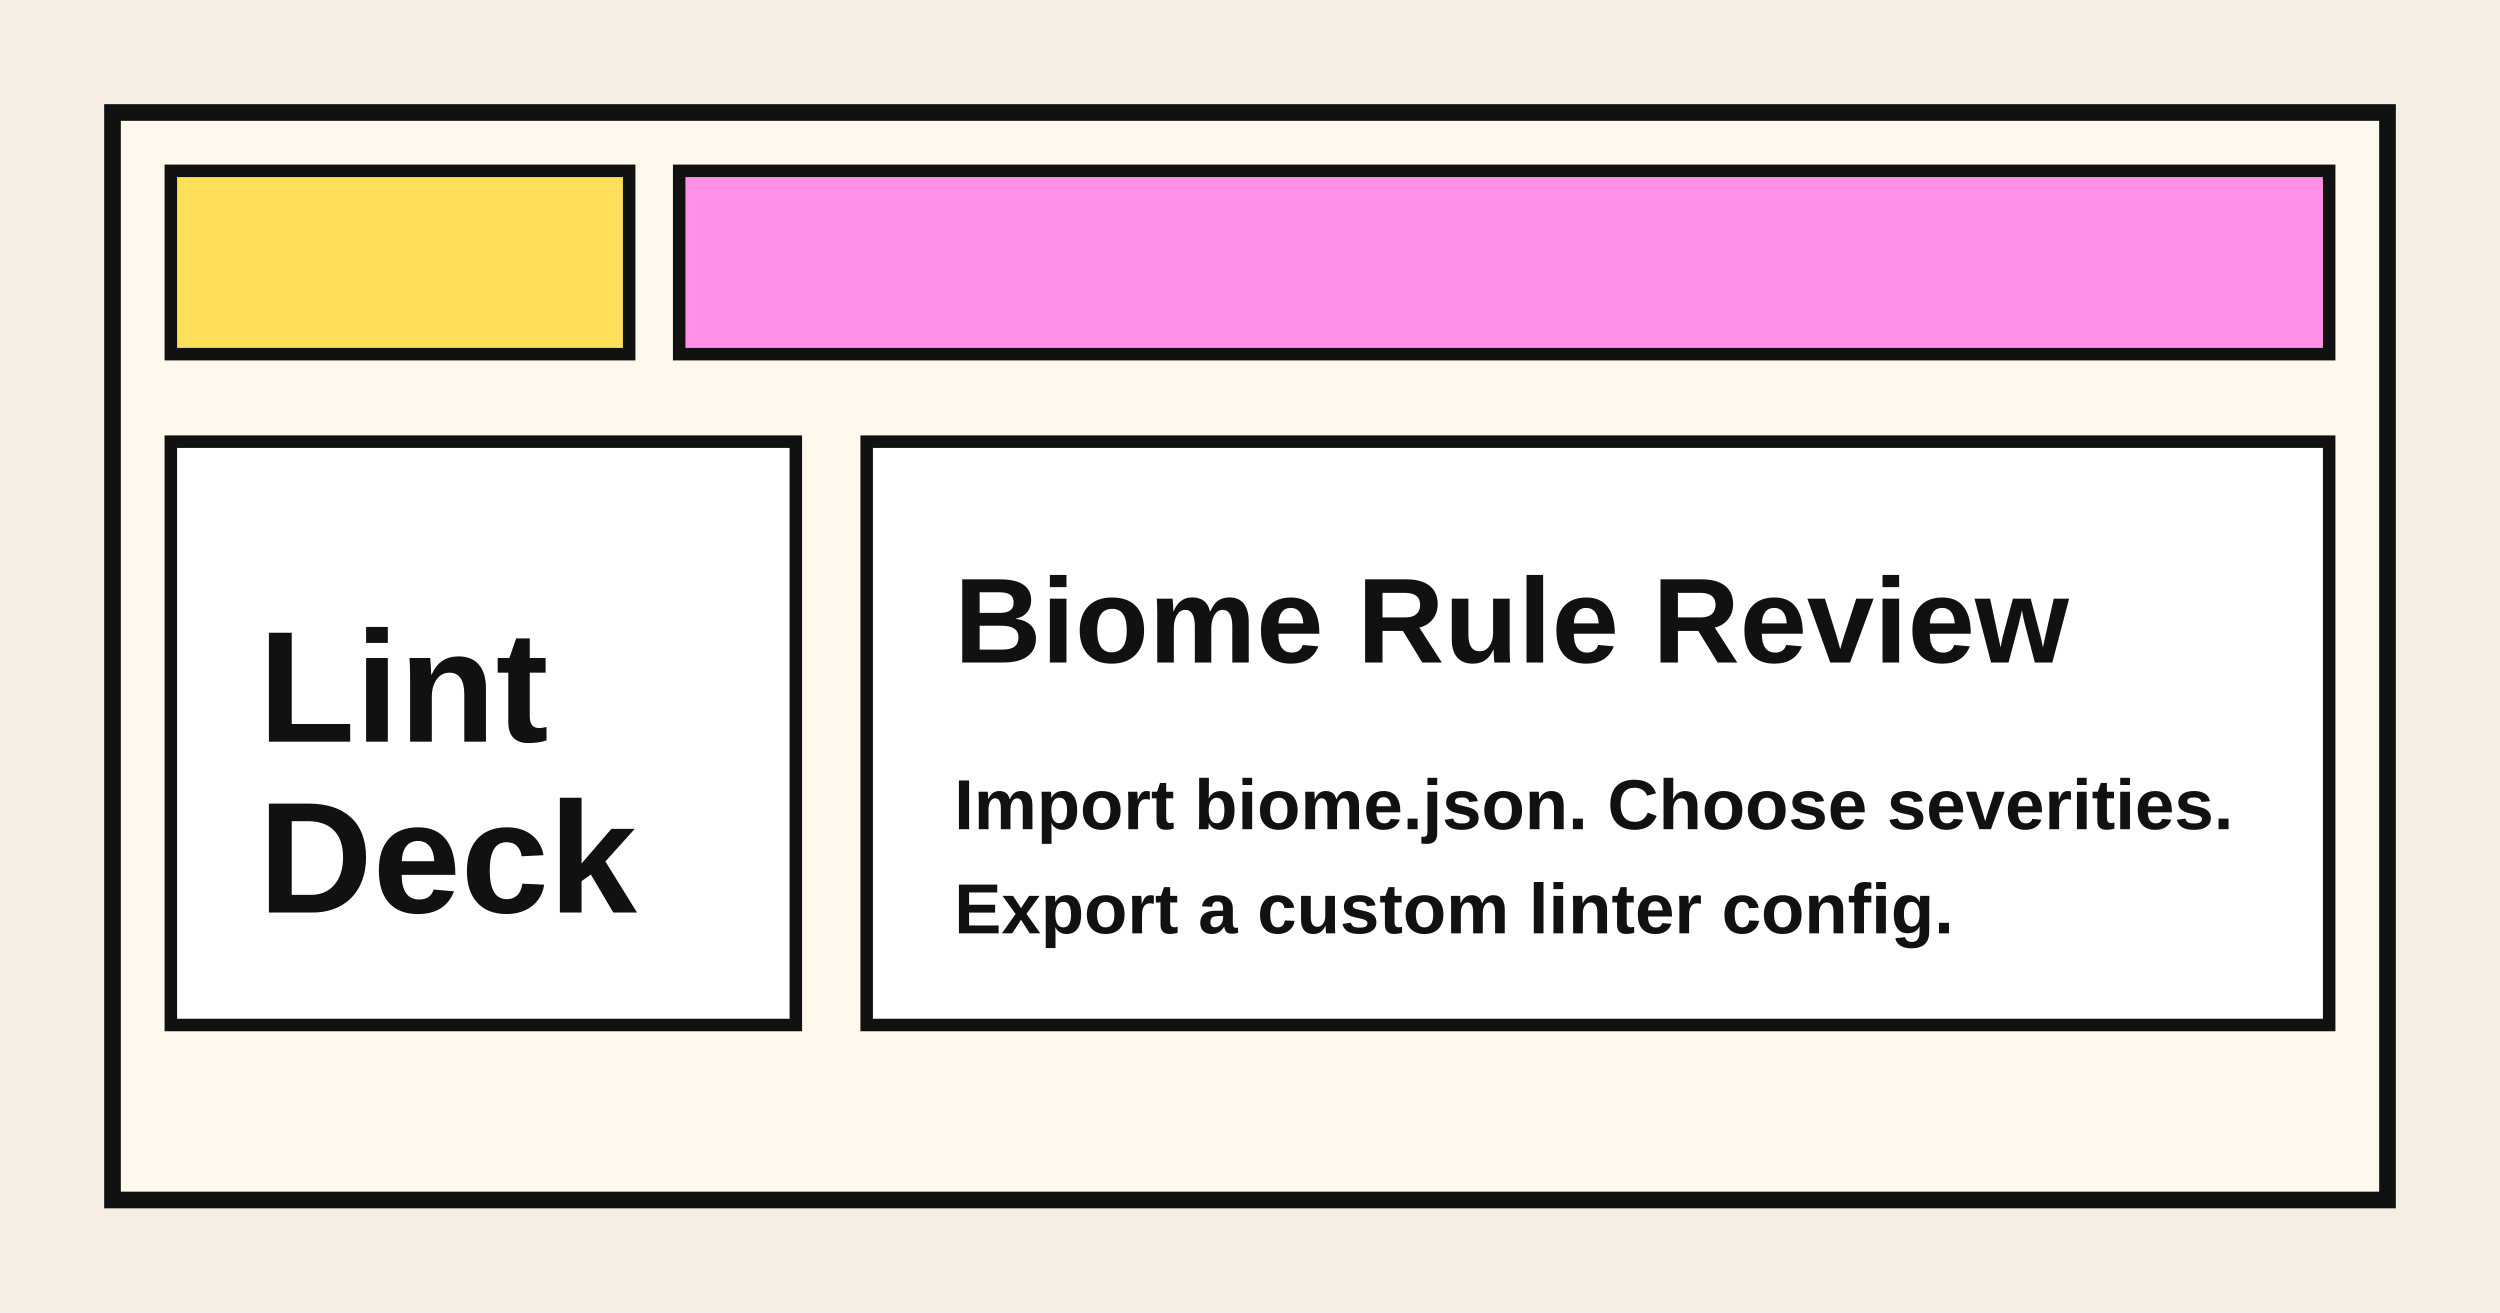
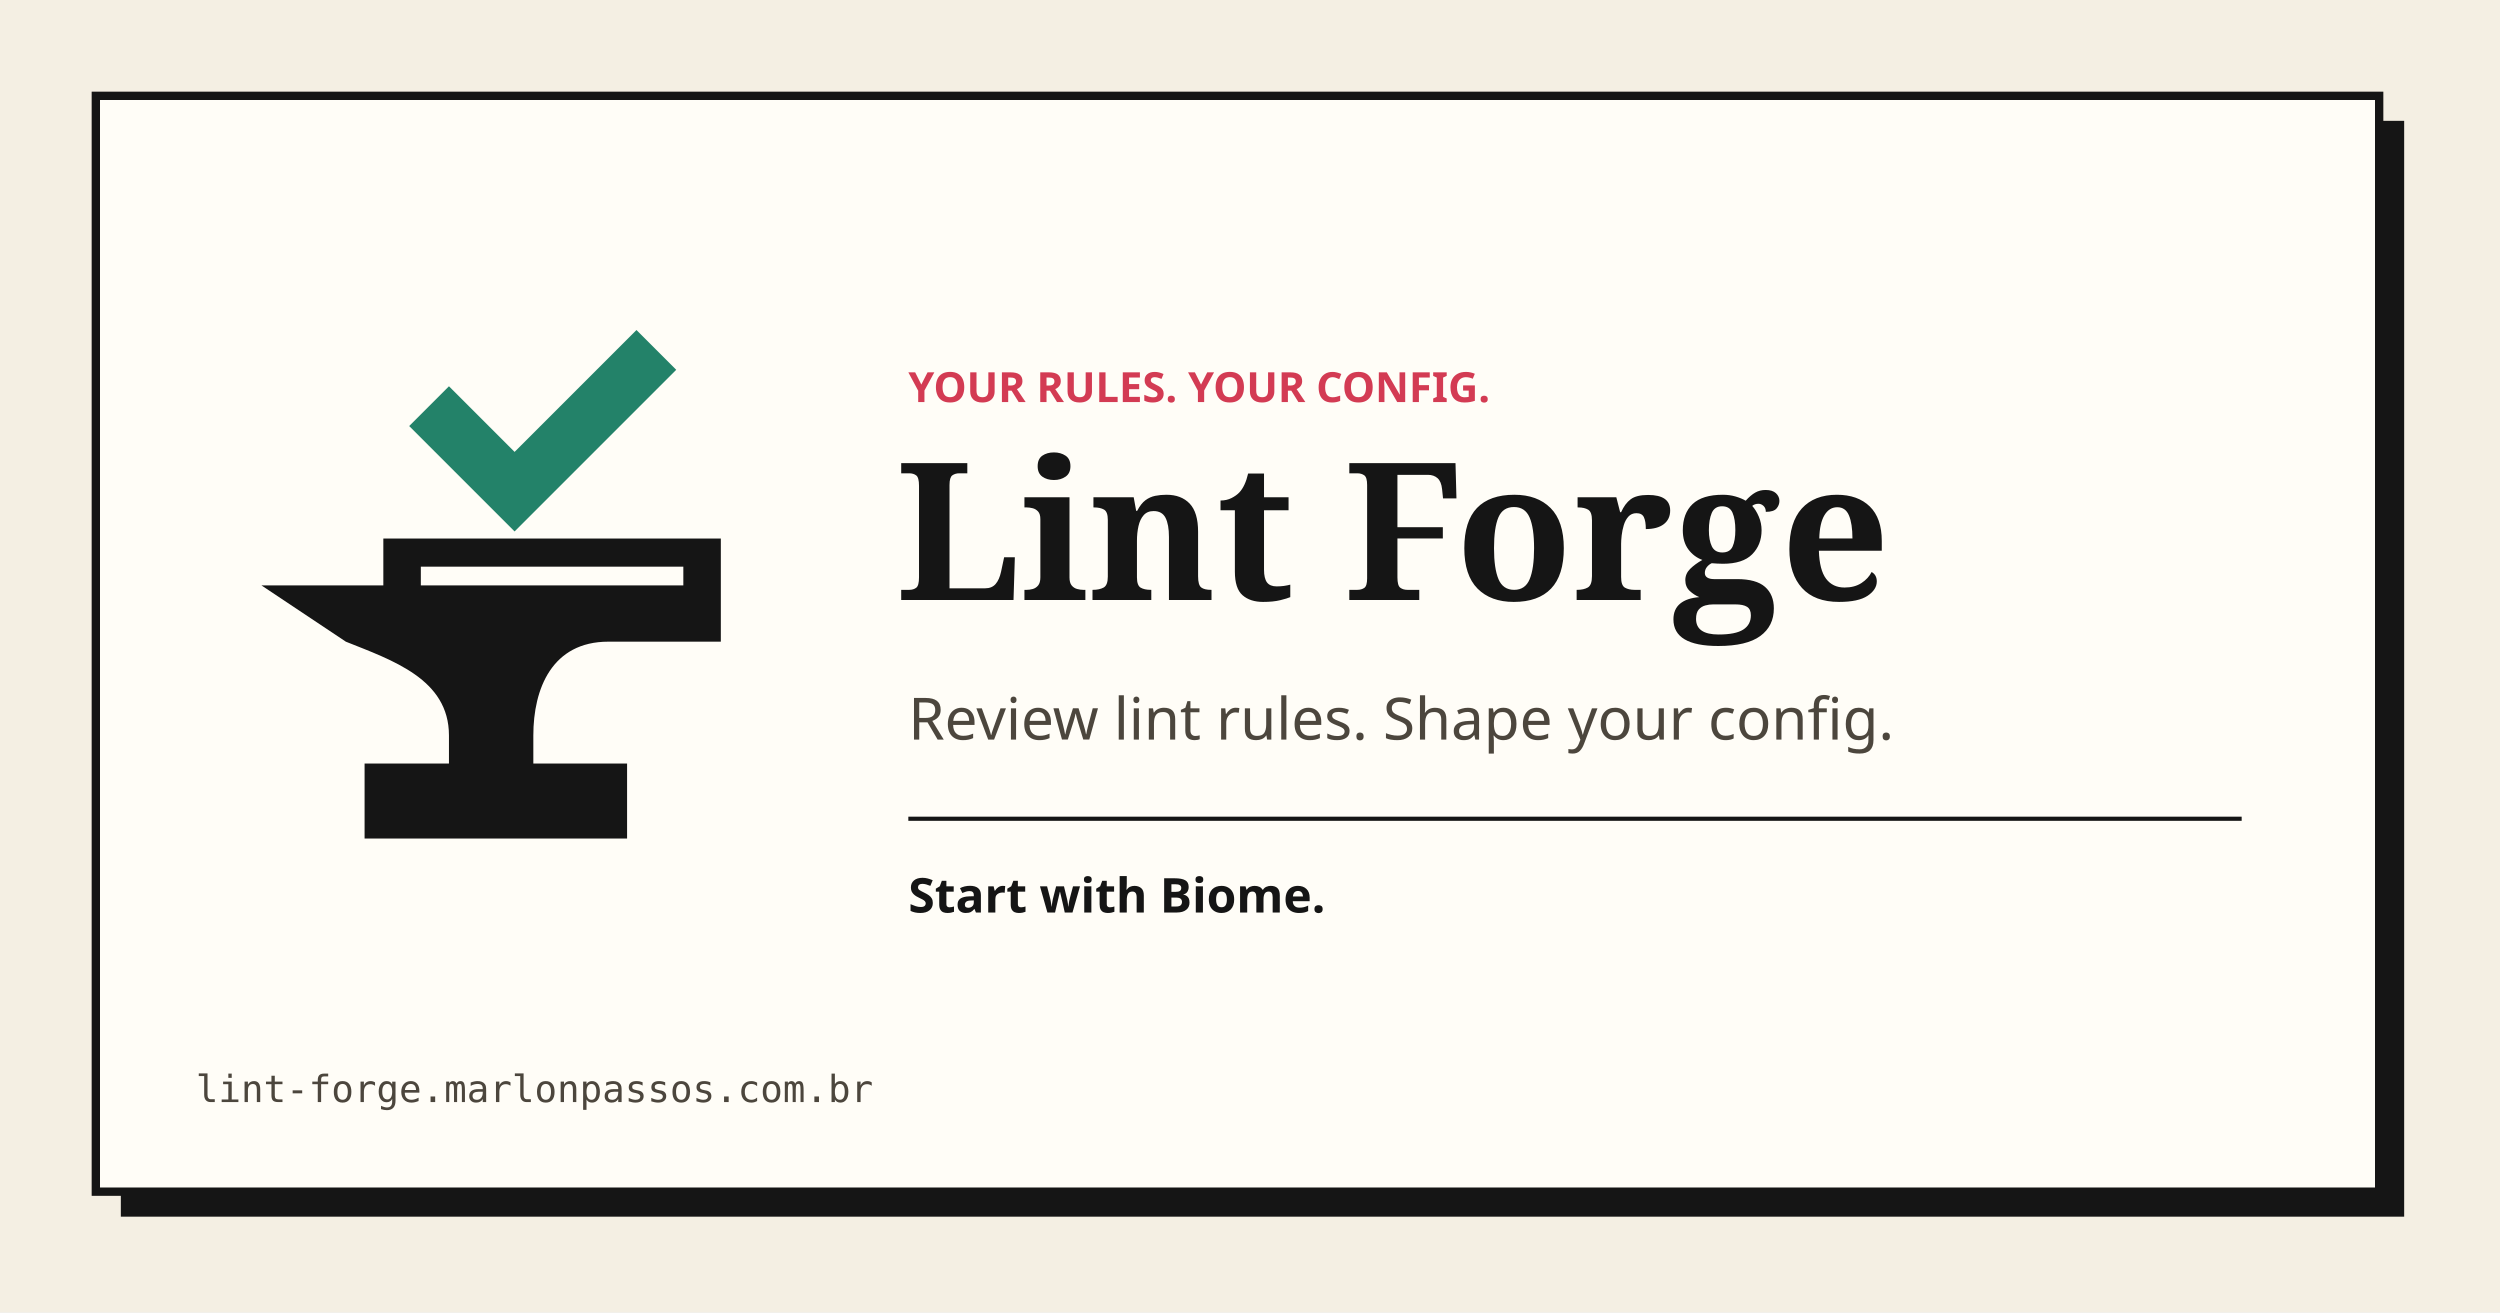
- <svg xmlns="http://www.w3.org/2000/svg" width="1200" height="630" fill="none" viewBox="0 0 1200 630">
-   <rect width="1200" height="630" fill="#f6eee3" />
-   <rect x="54" y="54" width="1092" height="522" fill="#fff8ec" stroke="#111" stroke-width="8" />
-   <rect x="82" y="82" width="220" height="88" fill="#ffde59" stroke="#111" stroke-width="6" />
-   <rect x="326" y="82" width="792" height="88" fill="#ff90e8" stroke="#111" stroke-width="6" />
-   <rect x="82" y="212" width="300" height="280" fill="#fff" stroke="#111" stroke-width="6" />
-   <rect x="416" y="212" width="702" height="280" fill="#fff" stroke="#111" stroke-width="6" />
-   <text x="124" y="356" fill="#111" font-family="Arial Black, Arial, sans-serif" font-size="76" font-weight="900">Lint</text>
-   <text x="124" y="438" fill="#111" font-family="Arial Black, Arial, sans-serif" font-size="76" font-weight="900">Deck</text>
-   <text x="458" y="318" fill="#111" font-family="Arial Black, Arial, sans-serif" font-size="58" font-weight="900">Biome Rule Review</text>
-   <text x="458" y="398" fill="#111" font-family="Arial, sans-serif" font-size="34" font-weight="700">Import biome.json. Choose severities.</text>
-   <text x="458" y="448" fill="#111" font-family="Arial, sans-serif" font-size="34" font-weight="700">Export a custom linter config.</text>
+ <svg xmlns="http://www.w3.org/2000/svg" width="1200" height="630" viewBox="0 0 1200 630">
+   <rect width="1200" height="630" fill="#f4efe3" />
+   <path fill="#151515" d="M58 58h1096v526H58z" />
+   <path fill="#fffdf7" stroke="#151515" stroke-width="4" d="M46 46h1096v526H46z" />
+   <g transform="translate(94 146) scale(4.5)">
+     <path fill="#151515" fill-rule="evenodd" d="M7 30h13v-5h36v11H44c-6 0-8 5-8 10v3h10v8H18v-8h9v-3c0-6-6-8-11-10z M24 28h28v2H24z" />
+     <path fill="none" stroke="#238269" stroke-width="6" stroke-linecap="square" d="m27 13 7 7L47 7" />
+   </g>
+   <text x="436" y="193" fill="#d33b53" font-family="Trebuchet MS, sans-serif" font-size="20" font-weight="800">YOUR RULES. YOUR CONFIG.</text>
+   <text x="430" y="288" fill="#151515" font-family="Georgia, serif" font-size="92" font-weight="700">Lint Forge</text>
+   <text x="436" y="355" fill="#4c463d" font-family="Trebuchet MS, sans-serif" font-size="28">Review lint rules. Shape your config.</text>
+   <path stroke="#151515" stroke-width="2" d="M436 393h640" />
+   <text x="436" y="438" fill="#151515" font-family="Trebuchet MS, sans-serif" font-size="23" font-weight="700">Start with Biome.</text>
+   <text x="94" y="529" fill="#4c463d" font-family="monospace" font-size="18">lint-forge.marlonpassos.com.br</text>
</svg>
